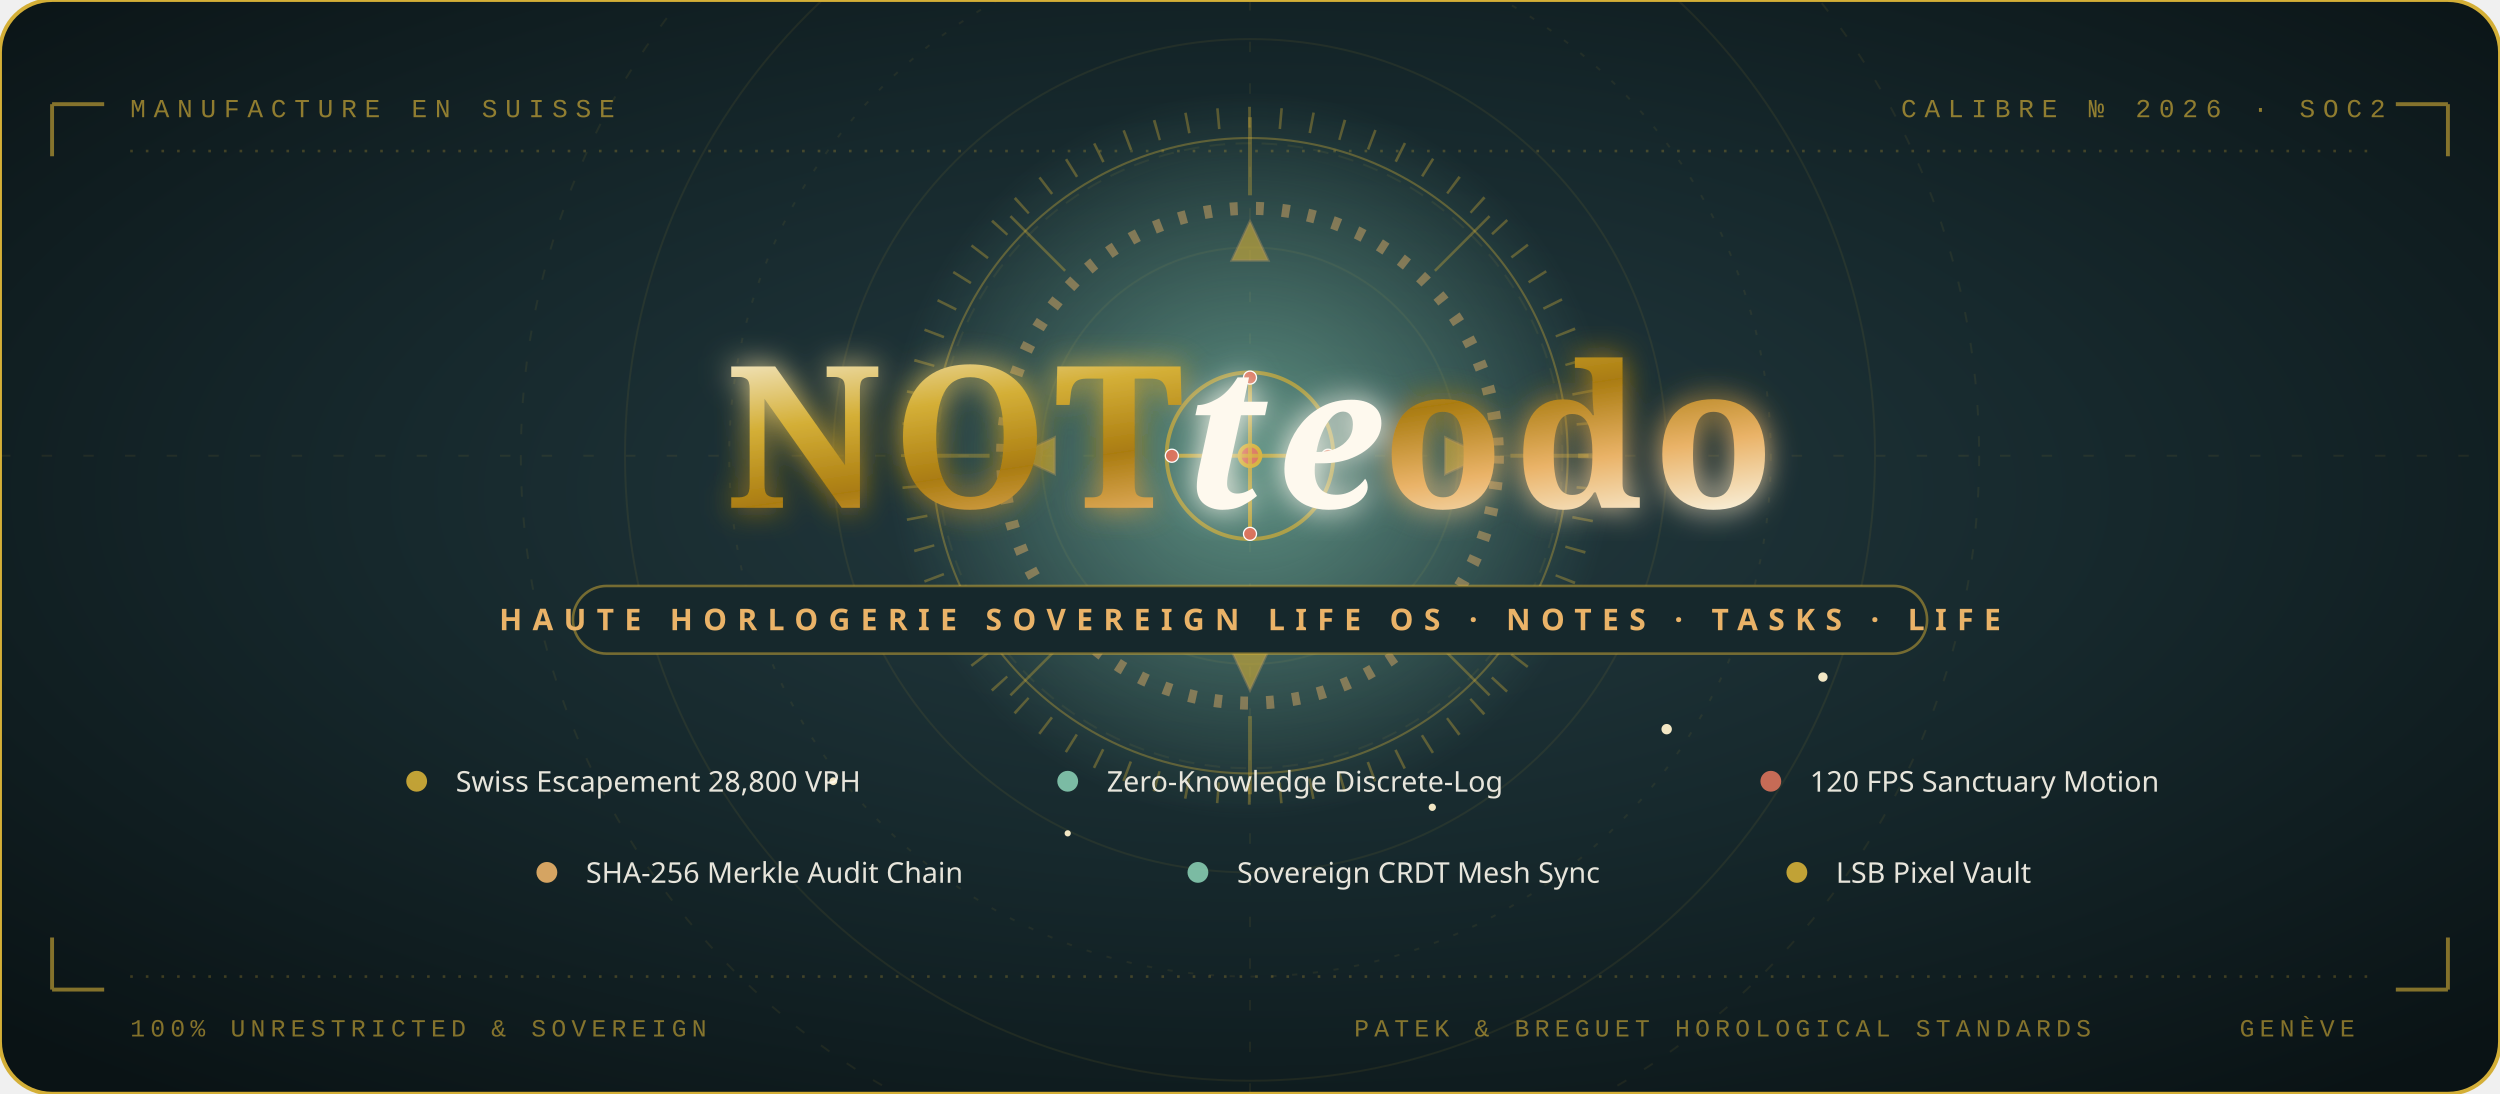
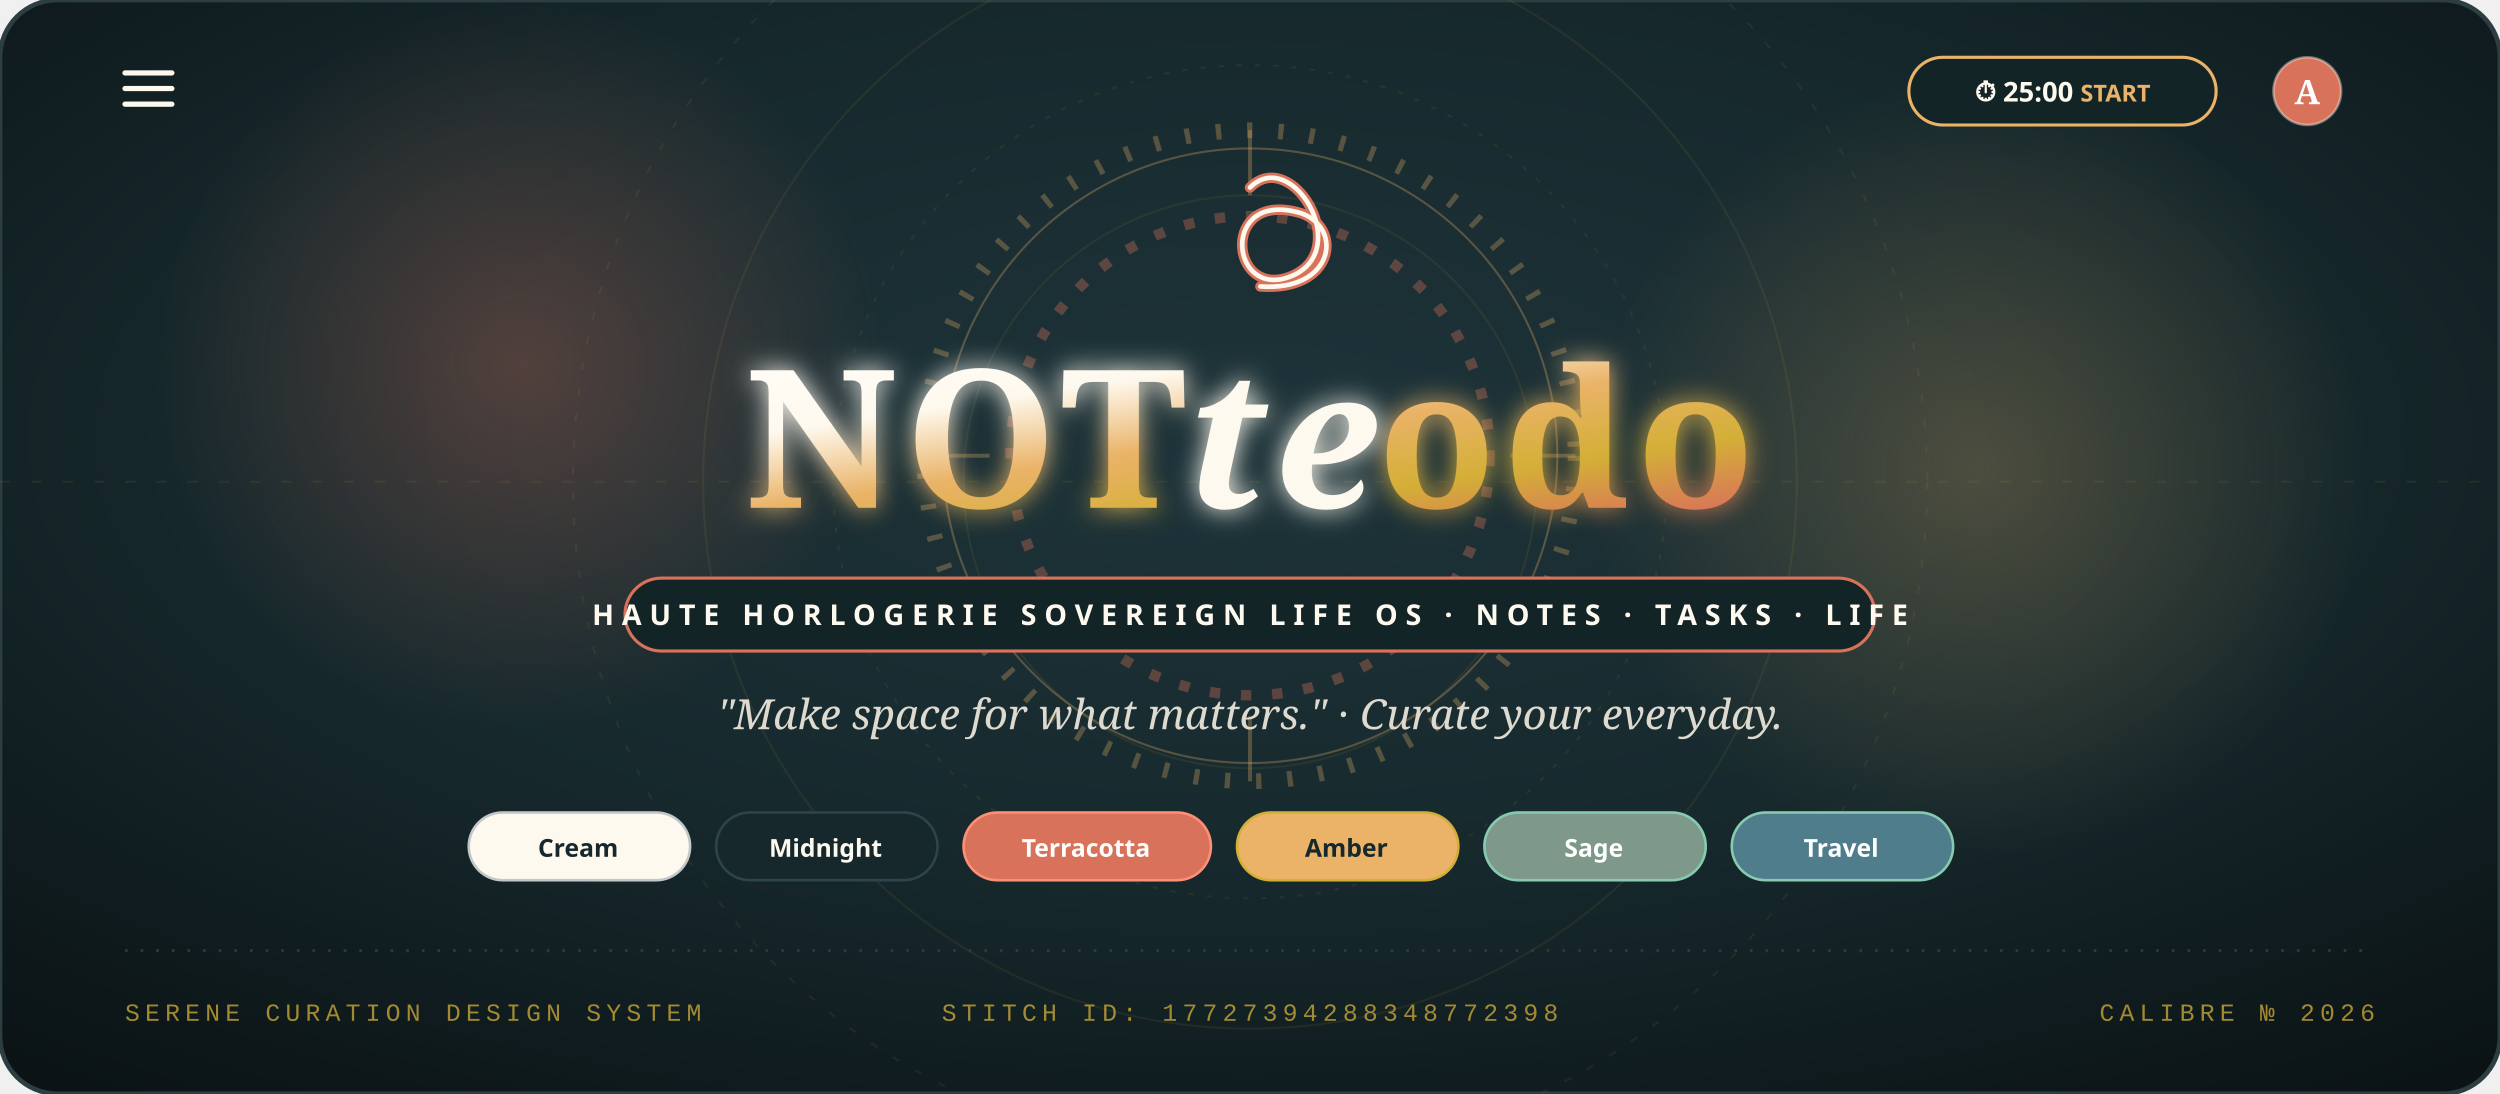
<svg xmlns="http://www.w3.org/2000/svg" viewBox="0 0 960 420" width="100%" height="100%">
  <defs>
-     <radialGradient id="bgGrad" cx="50%" cy="45%" r="70%">
-       <stop offset="0%" stop-color="#243b40" />
-       <stop offset="50%" stop-color="#16282C" />
-       <stop offset="100%" stop-color="#0a1315" />
+     <radialGradient id="bannerBg" cx="50%" cy="40%" r="75%">
+       <stop offset="0%" stop-color="#1E343A" />
+       <stop offset="55%" stop-color="#16282C" />
+       <stop offset="100%" stop-color="#0B1315" />
+     </radialGradient>
+     <radialGradient id="bokeh1" cx="50%" cy="50%" r="50%">
+       <stop offset="0%" stop-color="#D9725B" stop-opacity="0.3" />
+       <stop offset="100%" stop-color="#D9725B" stop-opacity="0" />
+     </radialGradient>
+     <radialGradient id="bokeh2" cx="50%" cy="50%" r="50%">
+       <stop offset="0%" stop-color="#EAB368" stop-opacity="0.25" />
+       <stop offset="100%" stop-color="#EAB368" stop-opacity="0" />
    </radialGradient>
    <linearGradient id="goldGilt" x1="0%" y1="0%" x2="100%" y2="100%">
-       <stop offset="0%" stop-color="#F3E7C4" />
-       <stop offset="25%" stop-color="#D4AF37" />
-       <stop offset="50%" stop-color="#AA7C11" />
-       <stop offset="75%" stop-color="#EAB368" />
-       <stop offset="100%" stop-color="#F9F1DC" />
+       <stop offset="0%" stop-color="#FFFDF7" />
+       <stop offset="25%" stop-color="#FEF9EE" />
+       <stop offset="50%" stop-color="#EAB368" />
+       <stop offset="75%" stop-color="#D4AF37" />
+       <stop offset="100%" stop-color="#D9725B" />
    </linearGradient>
    <linearGradient id="shimmerBeam" x1="0%" y1="0%" x2="100%" y2="0%">
      <stop offset="0%" stop-color="#ffffff" stop-opacity="0" />
-       <stop offset="50%" stop-color="#ffffff" stop-opacity="0.85" />
+       <stop offset="50%" stop-color="#ffffff" stop-opacity="0.9" />
      <stop offset="100%" stop-color="#ffffff" stop-opacity="0" />
    </linearGradient>
-     <linearGradient id="terraGrad" x1="0%" y1="0%" x2="100%" y2="0%">
-       <stop offset="0%" stop-color="#D9725B" />
-       <stop offset="100%" stop-color="#9C432F" />
-     </linearGradient>
-     <radialGradient id="sageGlow" cx="50%" cy="50%" r="50%">
-       <stop offset="0%" stop-color="#86CBB0" stop-opacity="0.6" />
-       <stop offset="100%" stop-color="#86CBB0" stop-opacity="0" />
-     </radialGradient>
    <filter id="goldGlow" x="-20%" y="-20%" width="140%" height="140%">
-       <feGaussianBlur stdDeviation="6" result="blur" />
+       <feGaussianBlur stdDeviation="5" result="blur" />
      <feComposite in="SourceGraphic" in2="blur" operator="over" />
    </filter>
-     <filter id="cardShadow" x="-10%" y="-10%" width="120%" height="120%">
-       <feDropShadow dx="0" dy="16" stdDeviation="20" flood-color="#000000" flood-opacity="0.65" />
+     <filter id="badgeShadow" x="-10%" y="-10%" width="120%" height="120%">
+       <feDropShadow dx="0" dy="8" stdDeviation="12" flood-color="#000000" flood-opacity="0.5" />
    </filter>
  </defs>
  <style>
-     @keyframes gearClockwise {
-       from { transform: rotate(0deg); }
-       to { transform: rotate(360deg); }
+     @keyframes gearCw { from { transform: rotate(0deg); } to { transform: rotate(360deg); } }
+     @keyframes gearCcw { from { transform: rotate(0deg); } to { transform: rotate(-360deg); } }
+     @keyframes beamMove {
+       0% { transform: translateX(-400px) skewX(-25deg); opacity: 0; }
+       15% { opacity: 0.85; }
+       50%, 100% { transform: translateX(960px) skewX(-25deg); opacity: 0; }
    }
-     @keyframes gearCounterClockwise {
-       from { transform: rotate(0deg); }
-       to { transform: rotate(-360deg); }
+     @keyframes floatBokeh {
+       0%, 100% { transform: translate(0px, 0px); }
+       50% { transform: translate(25px, -15px); }
    }
-     @keyframes beamSweep {
-       0% { transform: translateX(-400px) skewX(-25deg); opacity: 0; }
-       15% { opacity: 0.8; }
-       50% { transform: translateX(960px) skewX(-25deg); opacity: 0; }
-       100% { transform: translateX(960px) skewX(-25deg); opacity: 0; }
-     }
-     @keyframes pulseGlow {
-       0%, 100% { opacity: 0.35; transform: scale(0.98); }
-       50% { opacity: 0.75; transform: scale(1.02); }
-     }
-     @keyframes escapementTick {
-       0%, 100% { transform: rotate(-8deg); }
-       50% { transform: rotate(8deg); }
-     }
-     @keyframes floatParticle1 {
-       0% { transform: translateY(0px) translateX(0px); opacity: 0; }
-       20% { opacity: 0.8; }
-       80% { opacity: 0.6; }
-       100% { transform: translateY(-160px) translateX(30px); opacity: 0; }
-     }
-     @keyframes floatParticle2 {
-       0% { transform: translateY(0px) translateX(0px); opacity: 0; }
-       30% { opacity: 0.9; }
-       70% { opacity: 0.5; }
-       100% { transform: translateY(-190px) translateX(-25px); opacity: 0; }
-     }
-     @keyframes breatheBorder {
-       0%, 100% { stroke-opacity: 0.35; }
-       50% { stroke-opacity: 0.85; }
+     @keyframes knotPulse {
+       0%, 100% { transform: scale(1); filter: drop-shadow(0 0 4px #D9725B); }
+       50% { transform: scale(1.06); filter: drop-shadow(0 0 14px #EAB368); }
    }

-     .gear-cw { transform-origin: 480px 175px; animation: gearClockwise 36s linear infinite; }
-     .gear-ccw { transform-origin: 480px 175px; animation: gearCounterClockwise 24s linear infinite; }
-     .gear-mini { transform-origin: 480px 175px; animation: gearClockwise 12s linear infinite; }
-     .beam-shimmer { animation: beamSweep 6s cubic-bezier(0.4, 0, 0.2, 1) infinite; }
-     .aura-pulse { transform-origin: 480px 175px; animation: pulseGlow 4s ease-in-out infinite; }
-     .tick-escapement { transform-origin: 480px 175px; animation: escapementTick 0.5s ease-in-out infinite; }
-     .p1 { animation: floatParticle1 7s ease-in infinite; }
-     .p2 { animation: floatParticle2 9s ease-in infinite 2s; }
-     .border-glow { animation: breatheBorder 3s ease-in-out infinite; }
+     .gear-outer { transform-origin: 480px 175px; animation: gearCw 32s linear infinite; }
+     .gear-inner { transform-origin: 480px 175px; animation: gearCcw 20s linear infinite; }
+     .shimmer-pass { animation: beamMove 5.5s cubic-bezier(0.4, 0, 0.2, 1) infinite; }
+     .bokeh-orb1 { animation: floatBokeh 8s ease-in-out infinite; }
+     .bokeh-orb2 { animation: floatBokeh 10s ease-in-out infinite 1s; }
+     .knot-logo { transform-origin: 480px 85px; animation: knotPulse 3.5s ease-in-out infinite; }
  </style>
-   <rect width="960" height="420" rx="20" fill="url(#bgGrad)" stroke="#D4AF37" stroke-width="1.5" class="border-glow" />
-   <g opacity="0.08" stroke="#D4AF37" stroke-width="0.75" fill="none">
-     <circle cx="480" cy="175" r="280" stroke-dasharray="4 8" />
-     <circle cx="480" cy="175" r="240" />
-     <circle cx="480" cy="175" r="200" stroke-dasharray="2 6" />
-     <circle cx="480" cy="175" r="160" />
-     <circle cx="480" cy="175" r="120" stroke-dasharray="6 4" />
-     <circle cx="480" cy="175" r="80" />
-     <line x1="0" y1="175" x2="960" y2="175" stroke-dasharray="4 12" />
-     <line x1="480" y1="0" x2="480" y2="420" stroke-dasharray="4 12" />
+   <rect width="960" height="420" rx="22" fill="url(#bannerBg)" stroke="#2C3E42" stroke-width="1.8" />
+   <circle cx="200" cy="140" r="140" fill="url(#bokeh1)" class="bokeh-orb1" />
+   <circle cx="760" cy="180" r="150" fill="url(#bokeh2)" class="bokeh-orb2" />
+   <g opacity="0.08" stroke="#D4AF37" stroke-width="0.8" fill="none">
+     <circle cx="480" cy="185" r="260" stroke-dasharray="3 7" />
+     <circle cx="480" cy="185" r="210" />
+     <circle cx="480" cy="185" r="160" stroke-dasharray="2 5" />
+     <circle cx="480" cy="185" r="110" />
+     <line x1="0" y1="185" x2="960" y2="185" stroke-dasharray="4 8" />
  </g>
-   <circle cx="480" cy="175" r="140" fill="url(#sageGlow)" class="aura-pulse" />
-   <g class="gear-cw" stroke="#D4AF37" stroke-opacity="0.35" fill="none" stroke-width="1.2">
-     <circle cx="480" cy="175" r="130" stroke-dasharray="1 11" stroke-width="8" />
-     <circle cx="480" cy="175" r="122" stroke-width="0.8" />
-     <path d="M480 45 L480 75 M480 275 L480 305 M350 175 L380 175 M580 175 L610 175" stroke-width="1.5" />
-     <path d="M388 83 L409 104 M551 246 L572 267 M388 267 L409 246 M551 104 L572 83" stroke-width="1" />
+   <g class="gear-outer" stroke="#EAB368" stroke-opacity="0.3" fill="none" stroke-width="1.2">
+     <circle cx="480" cy="175" r="125" stroke-dasharray="2 10" stroke-width="6" />
+     <circle cx="480" cy="175" r="118" stroke-width="0.8" />
+     <path d="M 480 50 L 480 75 M 480 275 L 480 300 M 355 175 L 380 175 M 580 175 L 605 175" stroke-width="1.5" />
  </g>
-   <g class="gear-ccw" stroke="#EAB368" stroke-opacity="0.45" fill="none" stroke-width="1">
-     <circle cx="480" cy="175" r="95" stroke-dasharray="3 7" stroke-width="5" />
-     <polygon points="480,85 487,100 473,100" fill="#D4AF37" opacity="0.6" />
-     <polygon points="480,265 487,250 473,250" fill="#D4AF37" opacity="0.6" />
-     <polygon points="390,175 405,168 405,182" fill="#D4AF37" opacity="0.6" />
-     <polygon points="570,175 555,168 555,182" fill="#D4AF37" opacity="0.6" />
+   <g class="gear-inner" stroke="#D9725B" stroke-opacity="0.35" fill="none" stroke-width="1">
+     <circle cx="480" cy="175" r="92" stroke-dasharray="4 8" stroke-width="4" />
  </g>
-   <g class="tick-escapement" stroke="#D4AF37" stroke-width="1.5" fill="none">
-     <circle cx="480" cy="175" r="32" stroke-opacity="0.7" />
-     <circle cx="480" cy="175" r="4" fill="#D9725B" />
-     <line x1="480" y1="145" x2="480" y2="205" stroke-opacity="0.8" />
-     <line x1="450" y1="175" x2="510" y2="175" stroke-opacity="0.8" />
-     <circle cx="480" cy="145" r="2.5" fill="#D9725B" stroke="#ffffff" stroke-width="0.5" />
-     <circle cx="480" cy="205" r="2.5" fill="#D9725B" stroke="#ffffff" stroke-width="0.5" />
-     <circle cx="450" cy="175" r="2.5" fill="#D9725B" stroke="#ffffff" stroke-width="0.5" />
-     <circle cx="510" cy="175" r="2.5" fill="#D9725B" stroke="#ffffff" stroke-width="0.5" />
+   <g transform="translate(48, 28)">
+     <g stroke="#FEF9EE" stroke-width="2" stroke-linecap="round">
+       <line x1="0" y1="0" x2="18" y2="0" />
+       <line x1="0" y1="6" x2="18" y2="6" />
+       <line x1="0" y1="12" x2="18" y2="12" />
+     </g>
+     <g transform="translate(685, -6)">
+       <rect width="118" height="26" rx="13" fill="#132427" stroke="#EAB368" stroke-width="1.2" />
+       <text x="59" y="17" text-anchor="middle" font-family="'DM Sans', sans-serif" font-size="10.5" font-weight="700" fill="#FEF9EE">
+         ⏱ 25:00 <tspan fill="#EAB368" font-size="9">START</tspan>
+       </text>
+     </g>
+     <g transform="translate(825, -6)">
+       <circle cx="13" cy="13" r="13" fill="#D9725B" stroke="#FEF9EE" stroke-width="1" stroke-opacity="0.4" />
+       <text x="13" y="18" text-anchor="middle" font-family="'Bodoni Moda', Georgia, serif" font-size="13" font-weight="700" fill="#FFFFFF">A</text>
+     </g>
  </g>
-   <g fill="#F3E7C4">
-     <circle cx="320" cy="300" r="1.5" class="p1" />
-     <circle cx="640" cy="280" r="2" class="p2" />
-     <circle cx="260" cy="240" r="1" class="p1" />
-     <circle cx="700" cy="260" r="1.8" class="p2" />
-     <circle cx="410" cy="320" r="1.2" class="p1" />
-     <circle cx="550" cy="310" r="1.4" class="p2" />
+   <g class="knot-logo" transform="translate(456, 60)">
+     <path d="M 24 12 C 40 -4, 64 36, 40 46 C 16 56, 12 12, 44 22 C 60 28, 56 52, 28 50" stroke="#D9725B" stroke-width="4" fill="none" stroke-linecap="round" />
+     <path d="M 24 12 C 40 -4, 64 36, 40 46 C 16 56, 12 12, 44 22 C 60 28, 56 52, 28 50" stroke="#FEF9EE" stroke-width="1.8" fill="none" stroke-linecap="round" />
  </g>
-   <g font-family="'Courier New', monospace" font-size="10" fill="#D4AF37" opacity="0.65" letter-spacing="3">
-     <text x="50" y="45">MANUFACTURE EN SUISSE</text>
-     <text x="730" y="45">CALIBRE № 2026 · SOC2</text>
-   </g>
-   <line x1="50" y1="58" x2="910" y2="58" stroke="#D4AF37" stroke-opacity="0.25" stroke-dasharray="1 5" />
  <g id="brandTitle" filter="url(#goldGlow)">
-     <text x="480" y="195" text-anchor="middle" font-family="'Bodoni Moda', 'Playfair Display', 'Didot', 'Georgia', serif" font-size="76" font-weight="700" letter-spacing="4" fill="url(#goldGilt)">
+     <text x="480" y="195" text-anchor="middle" font-family="'Bodoni Moda', 'Playfair Display', Georgia, serif" font-size="74" font-weight="700" letter-spacing="3" fill="url(#goldGilt)">
      NOT<tspan font-style="italic" fill="#FEF9EE">te</tspan>odo
    </text>
  </g>
  <g mask="url(#shimmerMask)">
-     <rect x="0" y="110" width="180" height="110" fill="url(#shimmerBeam)" class="beam-shimmer" />
+     <rect x="0" y="115" width="200" height="110" fill="url(#shimmerBeam)" class="shimmer-pass" />
  </g>
  <mask id="shimmerMask">
-     <text x="480" y="195" text-anchor="middle" font-family="'Bodoni Moda', 'Playfair Display', 'Didot', 'Georgia', serif" font-size="76" font-weight="700" letter-spacing="4" fill="#ffffff">
+     <text x="480" y="195" text-anchor="middle" font-family="'Bodoni Moda', 'Playfair Display', Georgia, serif" font-size="74" font-weight="700" letter-spacing="3" fill="#ffffff">
      NOTteodo
    </text>
  </mask>
-   <rect x="220" y="225" width="520" height="26" rx="13" fill="#16282C" stroke="#D4AF37" stroke-opacity="0.5" stroke-width="1" />
-   <text x="480" y="242" text-anchor="middle" font-family="'DM Sans', 'Segoe UI', sans-serif" font-size="11.5" font-weight="600" fill="#EAB368" letter-spacing="4">
-     HAUTE HORLOGERIE SOVEREIGN LIFE OS · NOTES · TASKS · LIFE
+   <g transform="translate(240, 222)">
+     <rect width="480" height="28" rx="14" fill="#132427" stroke="#D9725B" stroke-width="1.2" />
+     <text x="240" y="18" text-anchor="middle" font-family="'DM Sans', sans-serif" font-size="11" font-weight="700" fill="#FEF9EE" letter-spacing="3">
+       HAUTE HORLOGERIE SOVEREIGN LIFE OS · NOTES · TASKS · LIFE
+     </text>
+   </g>
+   <text x="480" y="280" text-anchor="middle" font-family="'Bodoni Moda', Georgia, serif" font-style="italic" font-size="16" fill="#DEDACF">
+     "Make space for what matters." · Curate your everyday.
  </text>
-   <g font-family="'DM Sans', 'Segoe UI', sans-serif" font-size="11" font-weight="500" fill="#FEF9EE" opacity="0.9">
-     <circle cx="160" cy="300" r="4" fill="#D4AF37" />
-     <text x="175" y="304">Swiss Escapement 28,800 VPH</text>
-     <circle cx="410" cy="300" r="4" fill="#86CBB0" />
-     <text x="425" y="304">Zero-Knowledge Discrete-Log</text>
-     <circle cx="680" cy="300" r="4" fill="#D9725B" />
-     <text x="695" y="304">120 FPS Sanctuary Motion</text>
-     <circle cx="210" cy="335" r="4" fill="#EAB368" />
-     <text x="225" y="339">SHA-256 Merkle Audit Chain</text>
-     <circle cx="460" cy="335" r="4" fill="#86CBB0" />
-     <text x="475" y="339">Sovereign CRDT Mesh Sync</text>
-     <circle cx="690" cy="335" r="4" fill="#D4AF37" />
-     <text x="705" y="339">LSB Pixel Vault</text>
+   <g transform="translate(180, 312)">
+     <rect x="0" y="0" width="85" height="26" rx="13" fill="#FEF9EE" stroke="#C2C7C9" stroke-width="1" />
+     <text x="42" y="17" text-anchor="middle" font-family="'DM Sans', sans-serif" font-size="9.5" font-weight="700" fill="#16282C">Cream</text>
+     <rect x="95" y="0" width="85" height="26" rx="13" fill="#16282C" stroke="#2C444A" stroke-width="1" />
+     <text x="137" y="17" text-anchor="middle" font-family="'DM Sans', sans-serif" font-size="9.5" font-weight="700" fill="#FEF9EE">Midnight</text>
+     <rect x="190" y="0" width="95" height="26" rx="13" fill="#D9725B" stroke="#FE8F77" stroke-width="1" />
+     <text x="237" y="17" text-anchor="middle" font-family="'DM Sans', sans-serif" font-size="9.5" font-weight="700" fill="#FFFFFF">Terracotta</text>
+     <rect x="295" y="0" width="85" height="26" rx="13" fill="#EAB368" stroke="#D4AF37" stroke-width="1" />
+     <text x="337" y="17" text-anchor="middle" font-family="'DM Sans', sans-serif" font-size="9.5" font-weight="700" fill="#16282C">Amber</text>
+     <rect x="390" y="0" width="85" height="26" rx="13" fill="#7E998A" stroke="#86CBB0" stroke-width="1" />
+     <text x="432" y="17" text-anchor="middle" font-family="'DM Sans', sans-serif" font-size="9.5" font-weight="700" fill="#FFFFFF">Sage</text>
+     <rect x="485" y="0" width="85" height="26" rx="13" fill="#4F7D8C" stroke="#86CBB0" stroke-width="1" />
+     <text x="527" y="17" text-anchor="middle" font-family="'DM Sans', sans-serif" font-size="9.5" font-weight="700" fill="#FFFFFF">Travel</text>
  </g>
-   <line x1="50" y1="375" x2="910" y2="375" stroke="#D4AF37" stroke-opacity="0.25" stroke-dasharray="1 5" />
-   <g font-family="'Courier New', monospace" font-size="9.5" fill="#D4AF37" opacity="0.6" letter-spacing="2">
-     <text x="50" y="398">100% UNRESTRICTED &amp; SOVEREIGN</text>
-     <text x="520" y="398">PATEK &amp; BREGUET HOROLOGICAL STANDARDS</text>
-     <text x="860" y="398">GENÈVE</text>
+   <line x1="48" y1="365" x2="912" y2="365" stroke="#2C3E42" stroke-width="1" stroke-dasharray="1 5" />
+   <g font-family="'Courier New', monospace" font-size="9.5" fill="#D4AF37" opacity="0.75" letter-spacing="2">
+     <text x="48" y="392">SERENE CURATION DESIGN SYSTEM</text>
+     <text x="480" y="392" text-anchor="middle">STITCH ID: 17727394288348772398</text>
+     <text x="912" y="392" text-anchor="end">CALIBRE № 2026</text>
  </g>
-   <path d="M 20 40 L 40 40 M 20 40 L 20 60" stroke="#D4AF37" stroke-width="1.5" fill="none" opacity="0.6" />
-   <path d="M 940 40 L 920 40 M 940 40 L 940 60" stroke="#D4AF37" stroke-width="1.5" fill="none" opacity="0.6" />
-   <path d="M 20 380 L 40 380 M 20 380 L 20 360" stroke="#D4AF37" stroke-width="1.5" fill="none" opacity="0.6" />
-   <path d="M 940 380 L 920 380 M 940 380 L 940 360" stroke="#D4AF37" stroke-width="1.5" fill="none" opacity="0.6" />
</svg>
